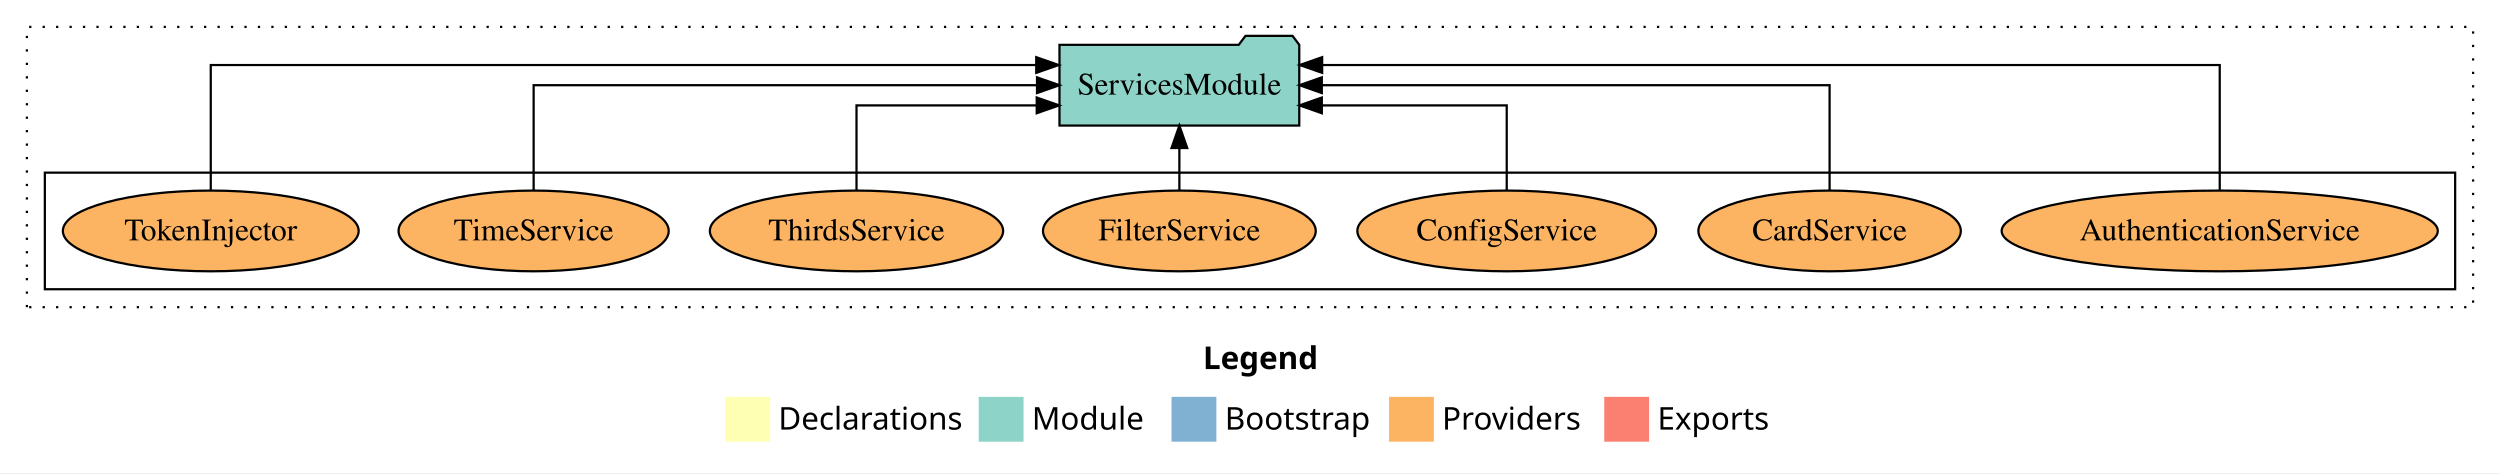
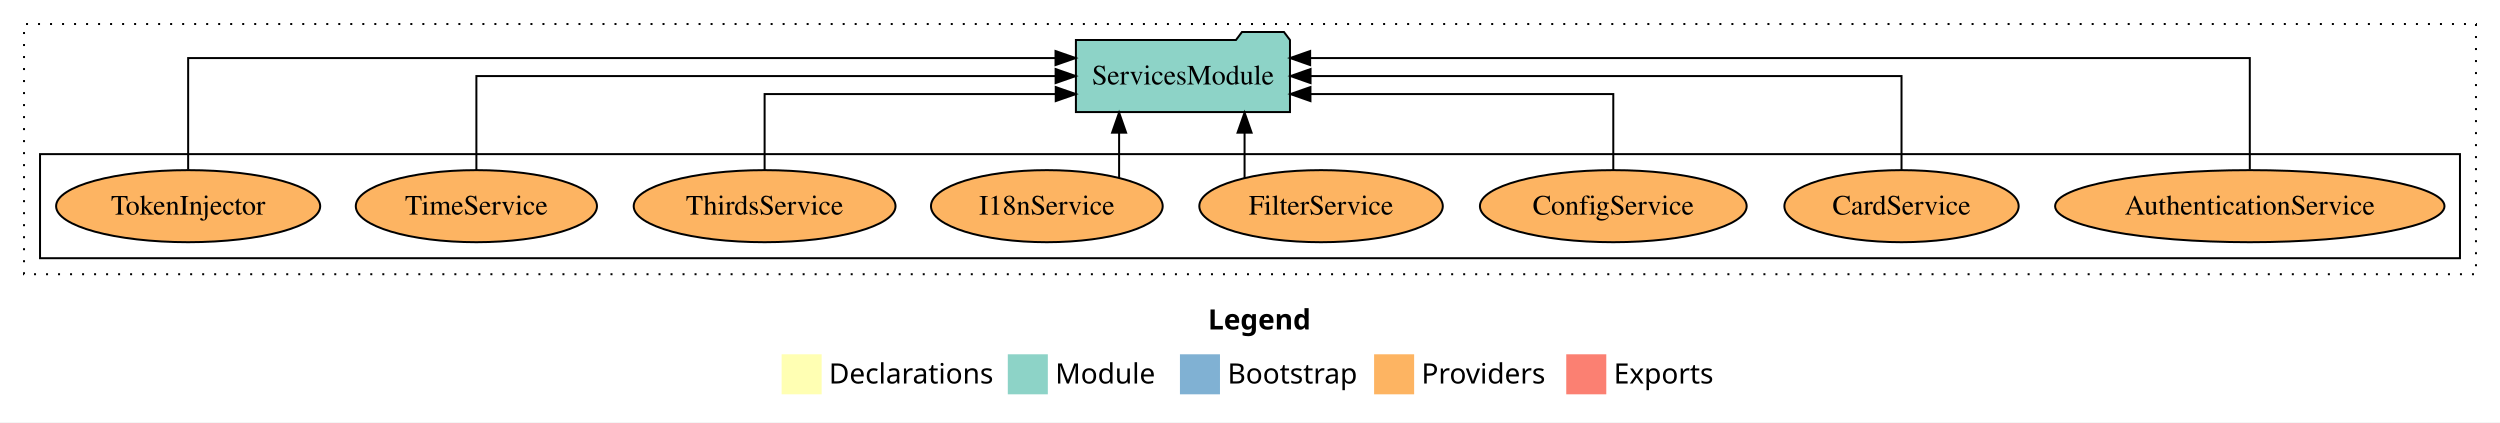
- <svg xmlns="http://www.w3.org/2000/svg" width="1115pt" height="211pt" viewBox="0.00 0.00 1115.00 211.00">
+ <svg xmlns="http://www.w3.org/2000/svg" width="1249pt" height="211pt" viewBox="0.00 0.00 1249.00 211.00">
  <g id="graph0" class="graph" transform="scale(1 1) rotate(0) translate(4 207)">
-     <polygon fill="#ffffff" stroke="transparent" points="-4,4 -4,-207 1111,-207 1111,4 -4,4" />
-     <text text-anchor="start" x="532.509" y="-42.4" font-family="sans-serif" font-weight="bold" font-size="14.00" fill="#000000">Legend</text>
-     <polygon fill="#ffffb3" stroke="transparent" points="319.5,-10 319.5,-30 339.5,-30 339.5,-10 319.5,-10" />
-     <text text-anchor="start" x="343.129" y="-15.4" font-family="sans-serif" font-size="14.00" fill="#000000">  Declarations</text>
-     <polygon fill="#8dd3c7" stroke="transparent" points="432.5,-10 432.5,-30 452.5,-30 452.5,-10 432.5,-10" />
-     <text text-anchor="start" x="456.225" y="-15.4" font-family="sans-serif" font-size="14.00" fill="#000000">  Module</text>
-     <polygon fill="#80b1d3" stroke="transparent" points="518.5,-10 518.5,-30 538.5,-30 538.5,-10 518.5,-10" />
-     <text text-anchor="start" x="542.281" y="-15.4" font-family="sans-serif" font-size="14.00" fill="#000000">  Bootstrap</text>
-     <polygon fill="#fdb462" stroke="transparent" points="615.5,-10 615.5,-30 635.5,-30 635.5,-10 615.5,-10" />
-     <text text-anchor="start" x="639.173" y="-15.4" font-family="sans-serif" font-size="14.00" fill="#000000">  Providers</text>
-     <polygon fill="#fb8072" stroke="transparent" points="711.5,-10 711.5,-30 731.5,-30 731.5,-10 711.5,-10" />
-     <text text-anchor="start" x="735.226" y="-15.4" font-family="sans-serif" font-size="14.00" fill="#000000">  Exports</text>
+     <polygon fill="#ffffff" stroke="transparent" points="-4,4 -4,-207 1245,-207 1245,4 -4,4" />
+     <text text-anchor="start" x="599.509" y="-42.4" font-family="sans-serif" font-weight="bold" font-size="14.00" fill="#000000">Legend</text>
+     <polygon fill="#ffffb3" stroke="transparent" points="386.5,-10 386.5,-30 406.5,-30 406.5,-10 386.5,-10" />
+     <text text-anchor="start" x="410.129" y="-15.4" font-family="sans-serif" font-size="14.00" fill="#000000">  Declarations</text>
+     <polygon fill="#8dd3c7" stroke="transparent" points="499.5,-10 499.5,-30 519.5,-30 519.5,-10 499.5,-10" />
+     <text text-anchor="start" x="523.225" y="-15.4" font-family="sans-serif" font-size="14.00" fill="#000000">  Module</text>
+     <polygon fill="#80b1d3" stroke="transparent" points="585.5,-10 585.5,-30 605.5,-30 605.5,-10 585.5,-10" />
+     <text text-anchor="start" x="609.281" y="-15.4" font-family="sans-serif" font-size="14.00" fill="#000000">  Bootstrap</text>
+     <polygon fill="#fdb462" stroke="transparent" points="682.5,-10 682.5,-30 702.5,-30 702.5,-10 682.5,-10" />
+     <text text-anchor="start" x="706.173" y="-15.4" font-family="sans-serif" font-size="14.00" fill="#000000">  Providers</text>
+     <polygon fill="#fb8072" stroke="transparent" points="778.5,-10 778.5,-30 798.5,-30 798.5,-10 778.5,-10" />
+     <text text-anchor="start" x="802.226" y="-15.4" font-family="sans-serif" font-size="14.00" fill="#000000">  Exports</text>
    <g id="clust1" class="cluster">
-       <polygon fill="none" stroke="#000000" stroke-dasharray="1,5" points="8,-70 8,-195 1099,-195 1099,-70 8,-70" />
+       <polygon fill="none" stroke="#000000" stroke-dasharray="1,5" points="8,-70 8,-195 1233,-195 1233,-70 8,-70" />
    </g>
    <g id="clust6" class="cluster">
-       <polygon fill="none" stroke="#000000" points="16,-78 16,-130 1091,-130 1091,-78 16,-78" />
+       <polygon fill="none" stroke="#000000" points="16,-78 16,-130 1225,-130 1225,-78 16,-78" />
    </g>
    <g id="node1" class="node">
-       <ellipse fill="#fdb462" stroke="#000000" cx="986" cy="-104" rx="97.268" ry="18" />
-       <text text-anchor="middle" x="986" y="-99.8" font-family="Times,serif" font-size="14.00" fill="#000000">AuthenticationService</text>
+       <ellipse fill="#fdb462" stroke="#000000" cx="1120" cy="-104" rx="97.268" ry="18" />
+       <text text-anchor="middle" x="1120" y="-99.8" font-family="Times,serif" font-size="14.00" fill="#000000">AuthenticationService</text>
    </g>
-     <g id="node8" class="node">
-       <polygon fill="#8dd3c7" stroke="#000000" points="575.472,-187 572.472,-191 551.472,-191 548.472,-187 468.528,-187 468.528,-151 575.472,-151 575.472,-187" />
-       <text text-anchor="middle" x="522" y="-164.8" font-family="Times,serif" font-size="14.00" fill="#000000">ServicesModule</text>
+     <g id="node9" class="node">
+       <polygon fill="#8dd3c7" stroke="#000000" points="640.472,-187 637.472,-191 616.472,-191 613.472,-187 533.528,-187 533.528,-151 640.472,-151 640.472,-187" />
+       <text text-anchor="middle" x="587" y="-164.8" font-family="Times,serif" font-size="14.00" fill="#000000">ServicesModule</text>
    </g>
    <g id="edge1" class="edge">
-       <path fill="none" stroke="#000000" d="M986,-122.292C986,-144.206 986,-178 986,-178 986,-178 585.68,-178 585.68,-178" />
-       <polygon fill="#000000" stroke="#000000" points="585.68,-174.5 575.68,-178 585.68,-181.5 585.68,-174.5" />
+       <path fill="none" stroke="#000000" d="M1120,-122.292C1120,-144.206 1120,-178 1120,-178 1120,-178 650.547,-178 650.547,-178" />
+       <polygon fill="#000000" stroke="#000000" points="650.547,-174.5 640.547,-178 650.546,-181.5 650.547,-174.5" />
    </g>
    <g id="node2" class="node">
-       <ellipse fill="#fdb462" stroke="#000000" cx="812" cy="-104" rx="58.525" ry="18" />
-       <text text-anchor="middle" x="812" y="-99.8" font-family="Times,serif" font-size="14.00" fill="#000000">CardService</text>
+       <ellipse fill="#fdb462" stroke="#000000" cx="946" cy="-104" rx="58.525" ry="18" />
+       <text text-anchor="middle" x="946" y="-99.8" font-family="Times,serif" font-size="14.00" fill="#000000">CardService</text>
    </g>
    <g id="edge2" class="edge">
-       <path fill="none" stroke="#000000" d="M812,-122.106C812,-141.339 812,-169 812,-169 812,-169 585.528,-169 585.528,-169" />
-       <polygon fill="#000000" stroke="#000000" points="585.529,-165.5 575.528,-169 585.528,-172.5 585.529,-165.5" />
+       <path fill="none" stroke="#000000" d="M946,-122.106C946,-141.339 946,-169 946,-169 946,-169 650.746,-169 650.746,-169" />
+       <polygon fill="#000000" stroke="#000000" points="650.746,-165.5 640.746,-169 650.746,-172.5 650.746,-165.5" />
    </g>
    <g id="node3" class="node">
-       <ellipse fill="#fdb462" stroke="#000000" cx="668" cy="-104" rx="66.632" ry="18" />
-       <text text-anchor="middle" x="668" y="-99.8" font-family="Times,serif" font-size="14.00" fill="#000000">ConfigService</text>
+       <ellipse fill="#fdb462" stroke="#000000" cx="802" cy="-104" rx="66.632" ry="18" />
+       <text text-anchor="middle" x="802" y="-99.8" font-family="Times,serif" font-size="14.00" fill="#000000">ConfigService</text>
    </g>
    <g id="edge3" class="edge">
-       <path fill="none" stroke="#000000" d="M668,-122.027C668,-138.398 668,-160 668,-160 668,-160 585.536,-160 585.536,-160" />
-       <polygon fill="#000000" stroke="#000000" points="585.536,-156.5 575.536,-160 585.536,-163.5 585.536,-156.5" />
+       <path fill="none" stroke="#000000" d="M802,-122.027C802,-138.398 802,-160 802,-160 802,-160 650.699,-160 650.699,-160" />
+       <polygon fill="#000000" stroke="#000000" points="650.699,-156.5 640.699,-160 650.699,-163.5 650.699,-156.5" />
    </g>
    <g id="node4" class="node">
-       <ellipse fill="#fdb462" stroke="#000000" cx="522" cy="-104" rx="60.825" ry="18" />
-       <text text-anchor="middle" x="522" y="-99.8" font-family="Times,serif" font-size="14.00" fill="#000000">FilterService</text>
+       <ellipse fill="#fdb462" stroke="#000000" cx="656" cy="-104" rx="60.825" ry="18" />
+       <text text-anchor="middle" x="656" y="-99.8" font-family="Times,serif" font-size="14.00" fill="#000000">FilterService</text>
    </g>
    <g id="edge4" class="edge">
-       <path fill="none" stroke="#000000" d="M522,-122.106C522,-122.106 522,-140.991 522,-140.991" />
-       <polygon fill="#000000" stroke="#000000" points="518.5,-140.991 522,-150.991 525.5,-140.991 518.5,-140.991" />
+       <path fill="none" stroke="#000000" d="M617.787,-118.104C617.787,-118.104 617.787,-140.721 617.787,-140.721" />
+       <polygon fill="#000000" stroke="#000000" points="614.287,-140.721 617.787,-150.721 621.287,-140.721 614.287,-140.721" />
    </g>
    <g id="node5" class="node">
+       <ellipse fill="#fdb462" stroke="#000000" cx="519" cy="-104" rx="57.885" ry="18" />
+       <text text-anchor="middle" x="519" y="-99.8" font-family="Times,serif" font-size="14.00" fill="#000000">I18nService</text>
+     </g>
+     <g id="edge5" class="edge">
+       <path fill="none" stroke="#000000" d="M555.103,-118.104C555.103,-118.104 555.103,-140.721 555.103,-140.721" />
+       <polygon fill="#000000" stroke="#000000" points="551.603,-140.721 555.103,-150.721 558.603,-140.721 551.603,-140.721" />
+     </g>
+     <g id="node6" class="node">
      <ellipse fill="#fdb462" stroke="#000000" cx="378" cy="-104" rx="65.405" ry="18" />
      <text text-anchor="middle" x="378" y="-99.8" font-family="Times,serif" font-size="14.00" fill="#000000">ThirdsService</text>
    </g>
-     <g id="edge5" class="edge">
-       <path fill="none" stroke="#000000" d="M378,-122.027C378,-138.398 378,-160 378,-160 378,-160 458.38,-160 458.38,-160" />
-       <polygon fill="#000000" stroke="#000000" points="458.38,-163.5 468.38,-160 458.38,-156.5 458.38,-163.5" />
+     <g id="edge6" class="edge">
+       <path fill="none" stroke="#000000" d="M378,-122.027C378,-138.398 378,-160 378,-160 378,-160 523.449,-160 523.449,-160" />
+       <polygon fill="#000000" stroke="#000000" points="523.449,-163.5 533.449,-160 523.449,-156.5 523.449,-163.5" />
    </g>
-     <g id="node6" class="node">
+     <g id="node7" class="node">
      <ellipse fill="#fdb462" stroke="#000000" cx="234" cy="-104" rx="60.248" ry="18" />
      <text text-anchor="middle" x="234" y="-99.8" font-family="Times,serif" font-size="14.00" fill="#000000">TimeService</text>
    </g>
-     <g id="edge6" class="edge">
-       <path fill="none" stroke="#000000" d="M234,-122.106C234,-141.339 234,-169 234,-169 234,-169 458.504,-169 458.504,-169" />
-       <polygon fill="#000000" stroke="#000000" points="458.504,-172.5 468.504,-169 458.504,-165.5 458.504,-172.5" />
+     <g id="edge7" class="edge">
+       <path fill="none" stroke="#000000" d="M234,-122.106C234,-141.339 234,-169 234,-169 234,-169 523.387,-169 523.387,-169" />
+       <polygon fill="#000000" stroke="#000000" points="523.387,-172.5 533.387,-169 523.387,-165.5 523.387,-172.5" />
    </g>
-     <g id="node7" class="node">
+     <g id="node8" class="node">
      <ellipse fill="#fdb462" stroke="#000000" cx="90" cy="-104" rx="65.972" ry="18" />
      <text text-anchor="middle" x="90" y="-99.8" font-family="Times,serif" font-size="14.00" fill="#000000">TokenInjector</text>
    </g>
-     <g id="edge7" class="edge">
-       <path fill="none" stroke="#000000" d="M90,-122.292C90,-144.206 90,-178 90,-178 90,-178 458.16,-178 458.16,-178" />
-       <polygon fill="#000000" stroke="#000000" points="458.16,-181.5 468.16,-178 458.16,-174.5 458.16,-181.5" />
+     <g id="edge8" class="edge">
+       <path fill="none" stroke="#000000" d="M90,-122.292C90,-144.206 90,-178 90,-178 90,-178 523.34,-178 523.34,-178" />
+       <polygon fill="#000000" stroke="#000000" points="523.34,-181.5 533.34,-178 523.34,-174.5 523.34,-181.5" />
    </g>
  </g>
</svg>
